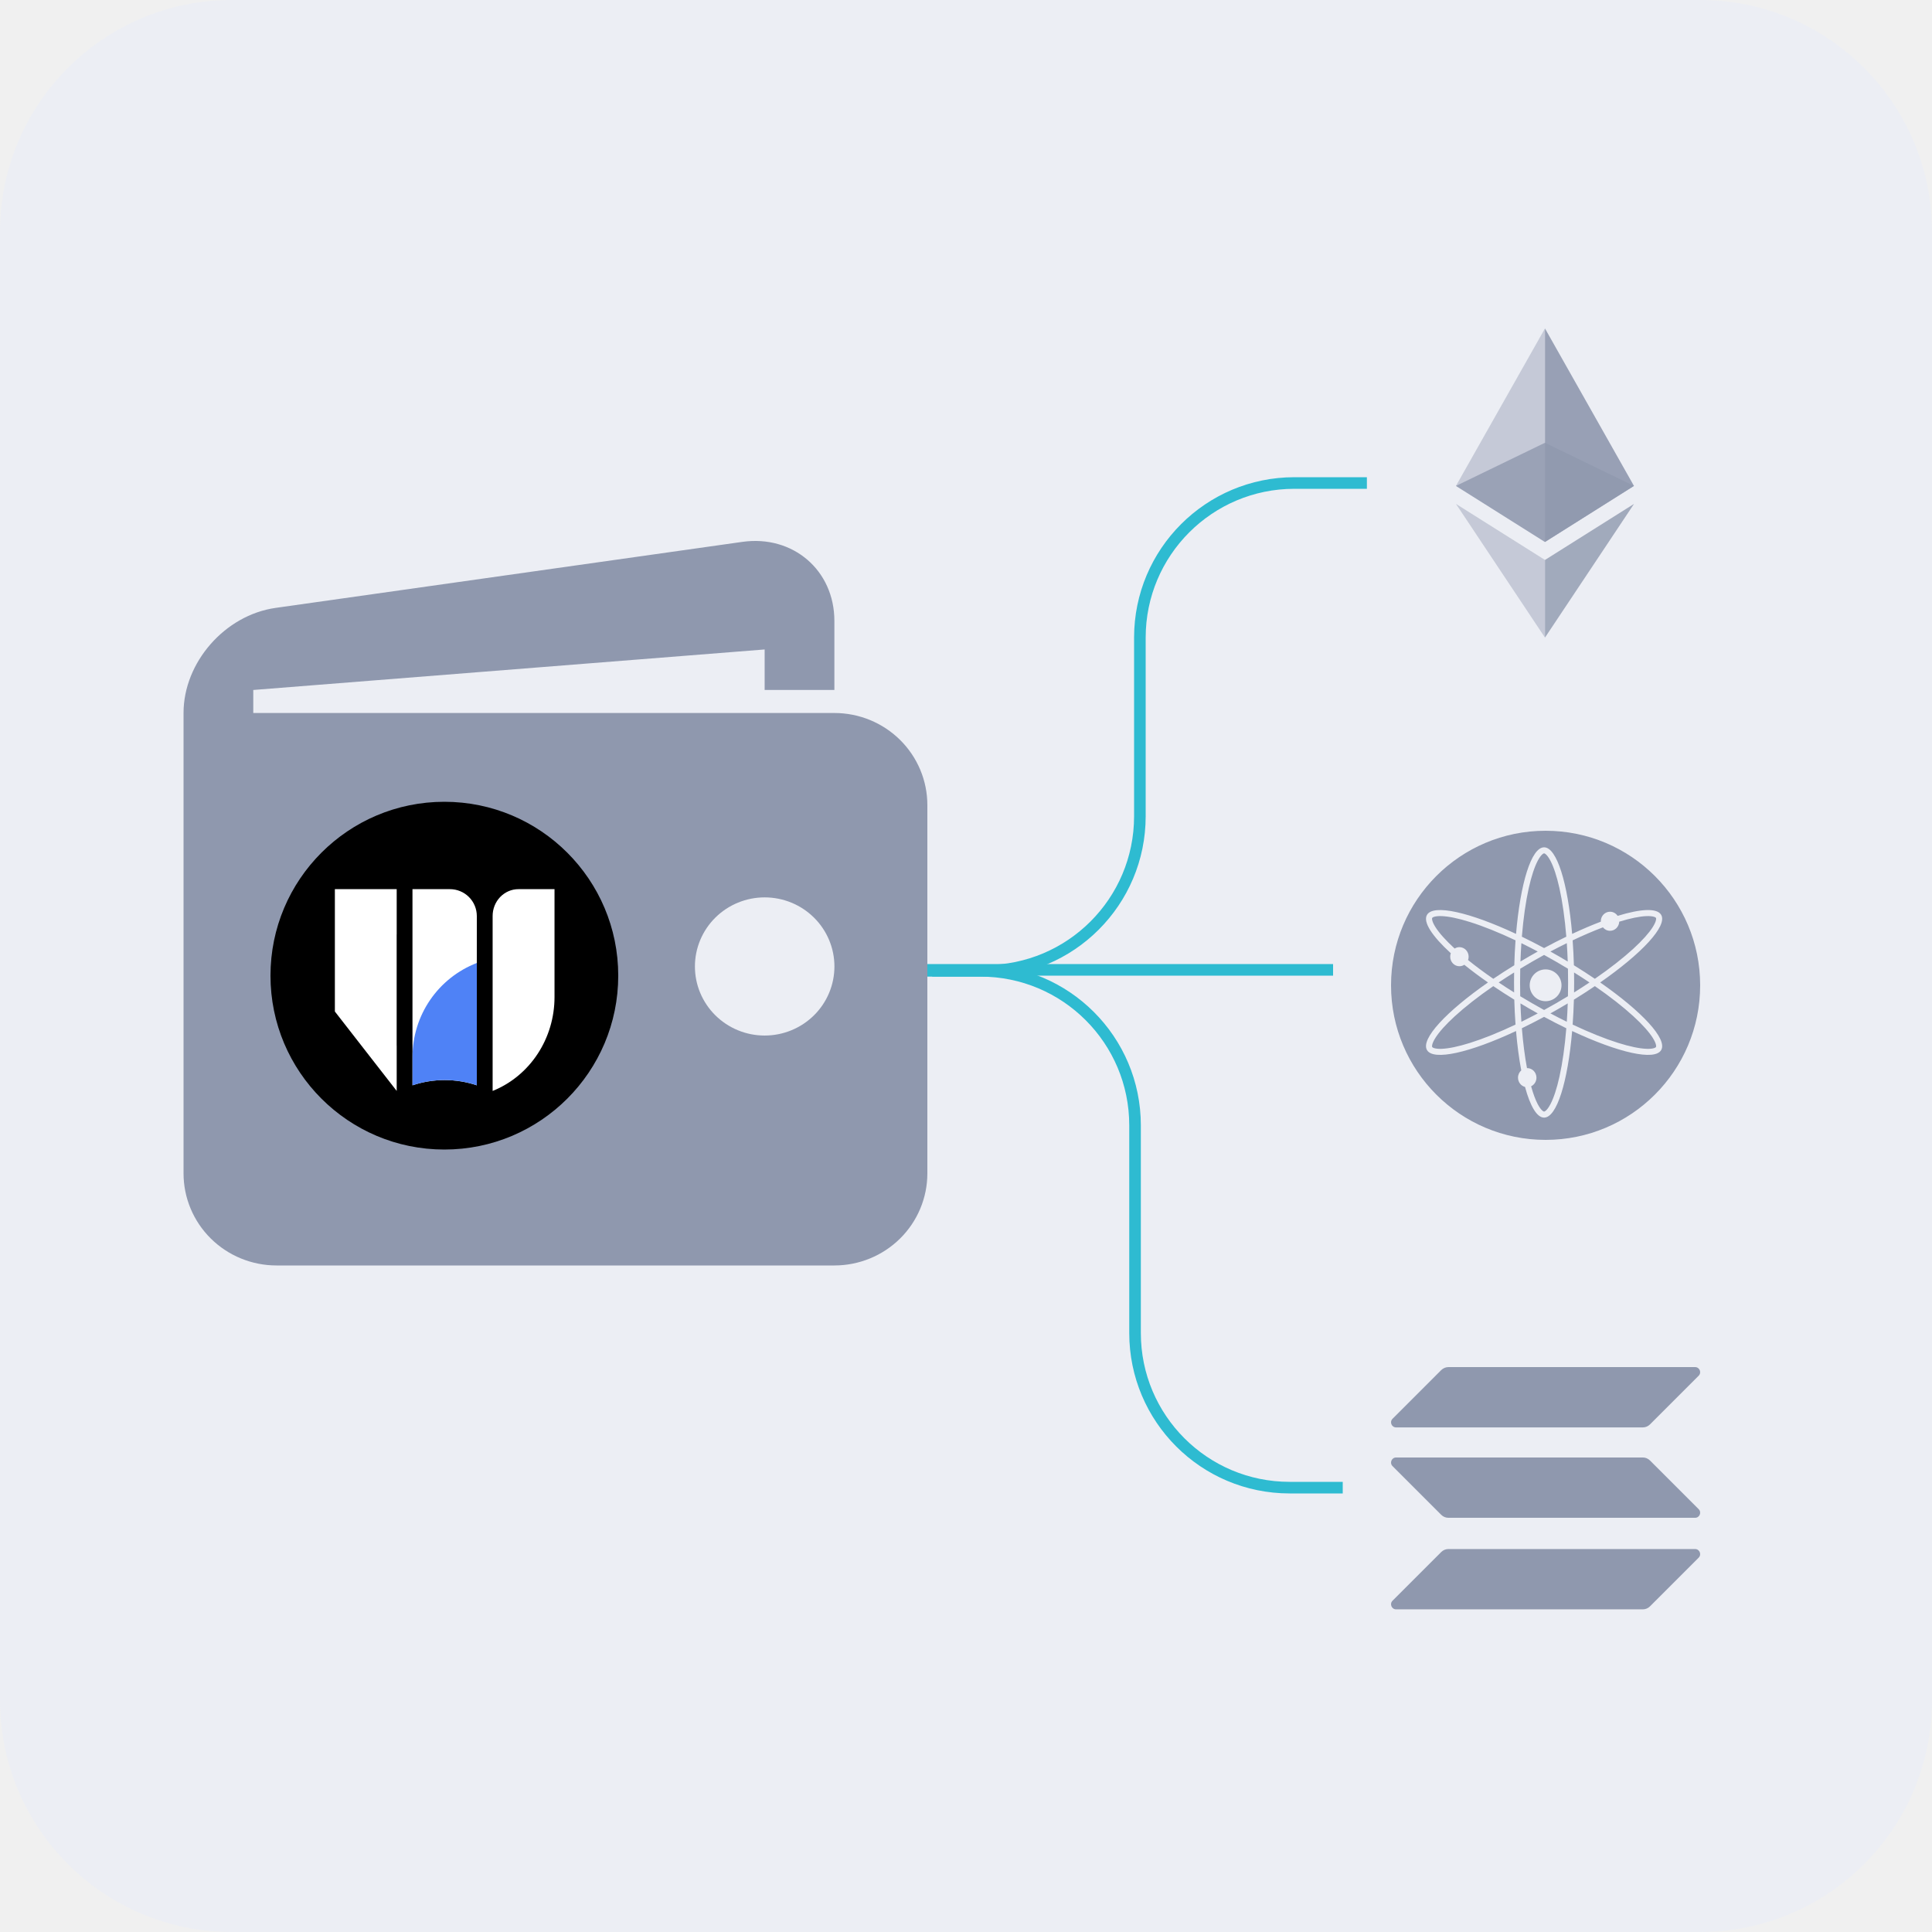
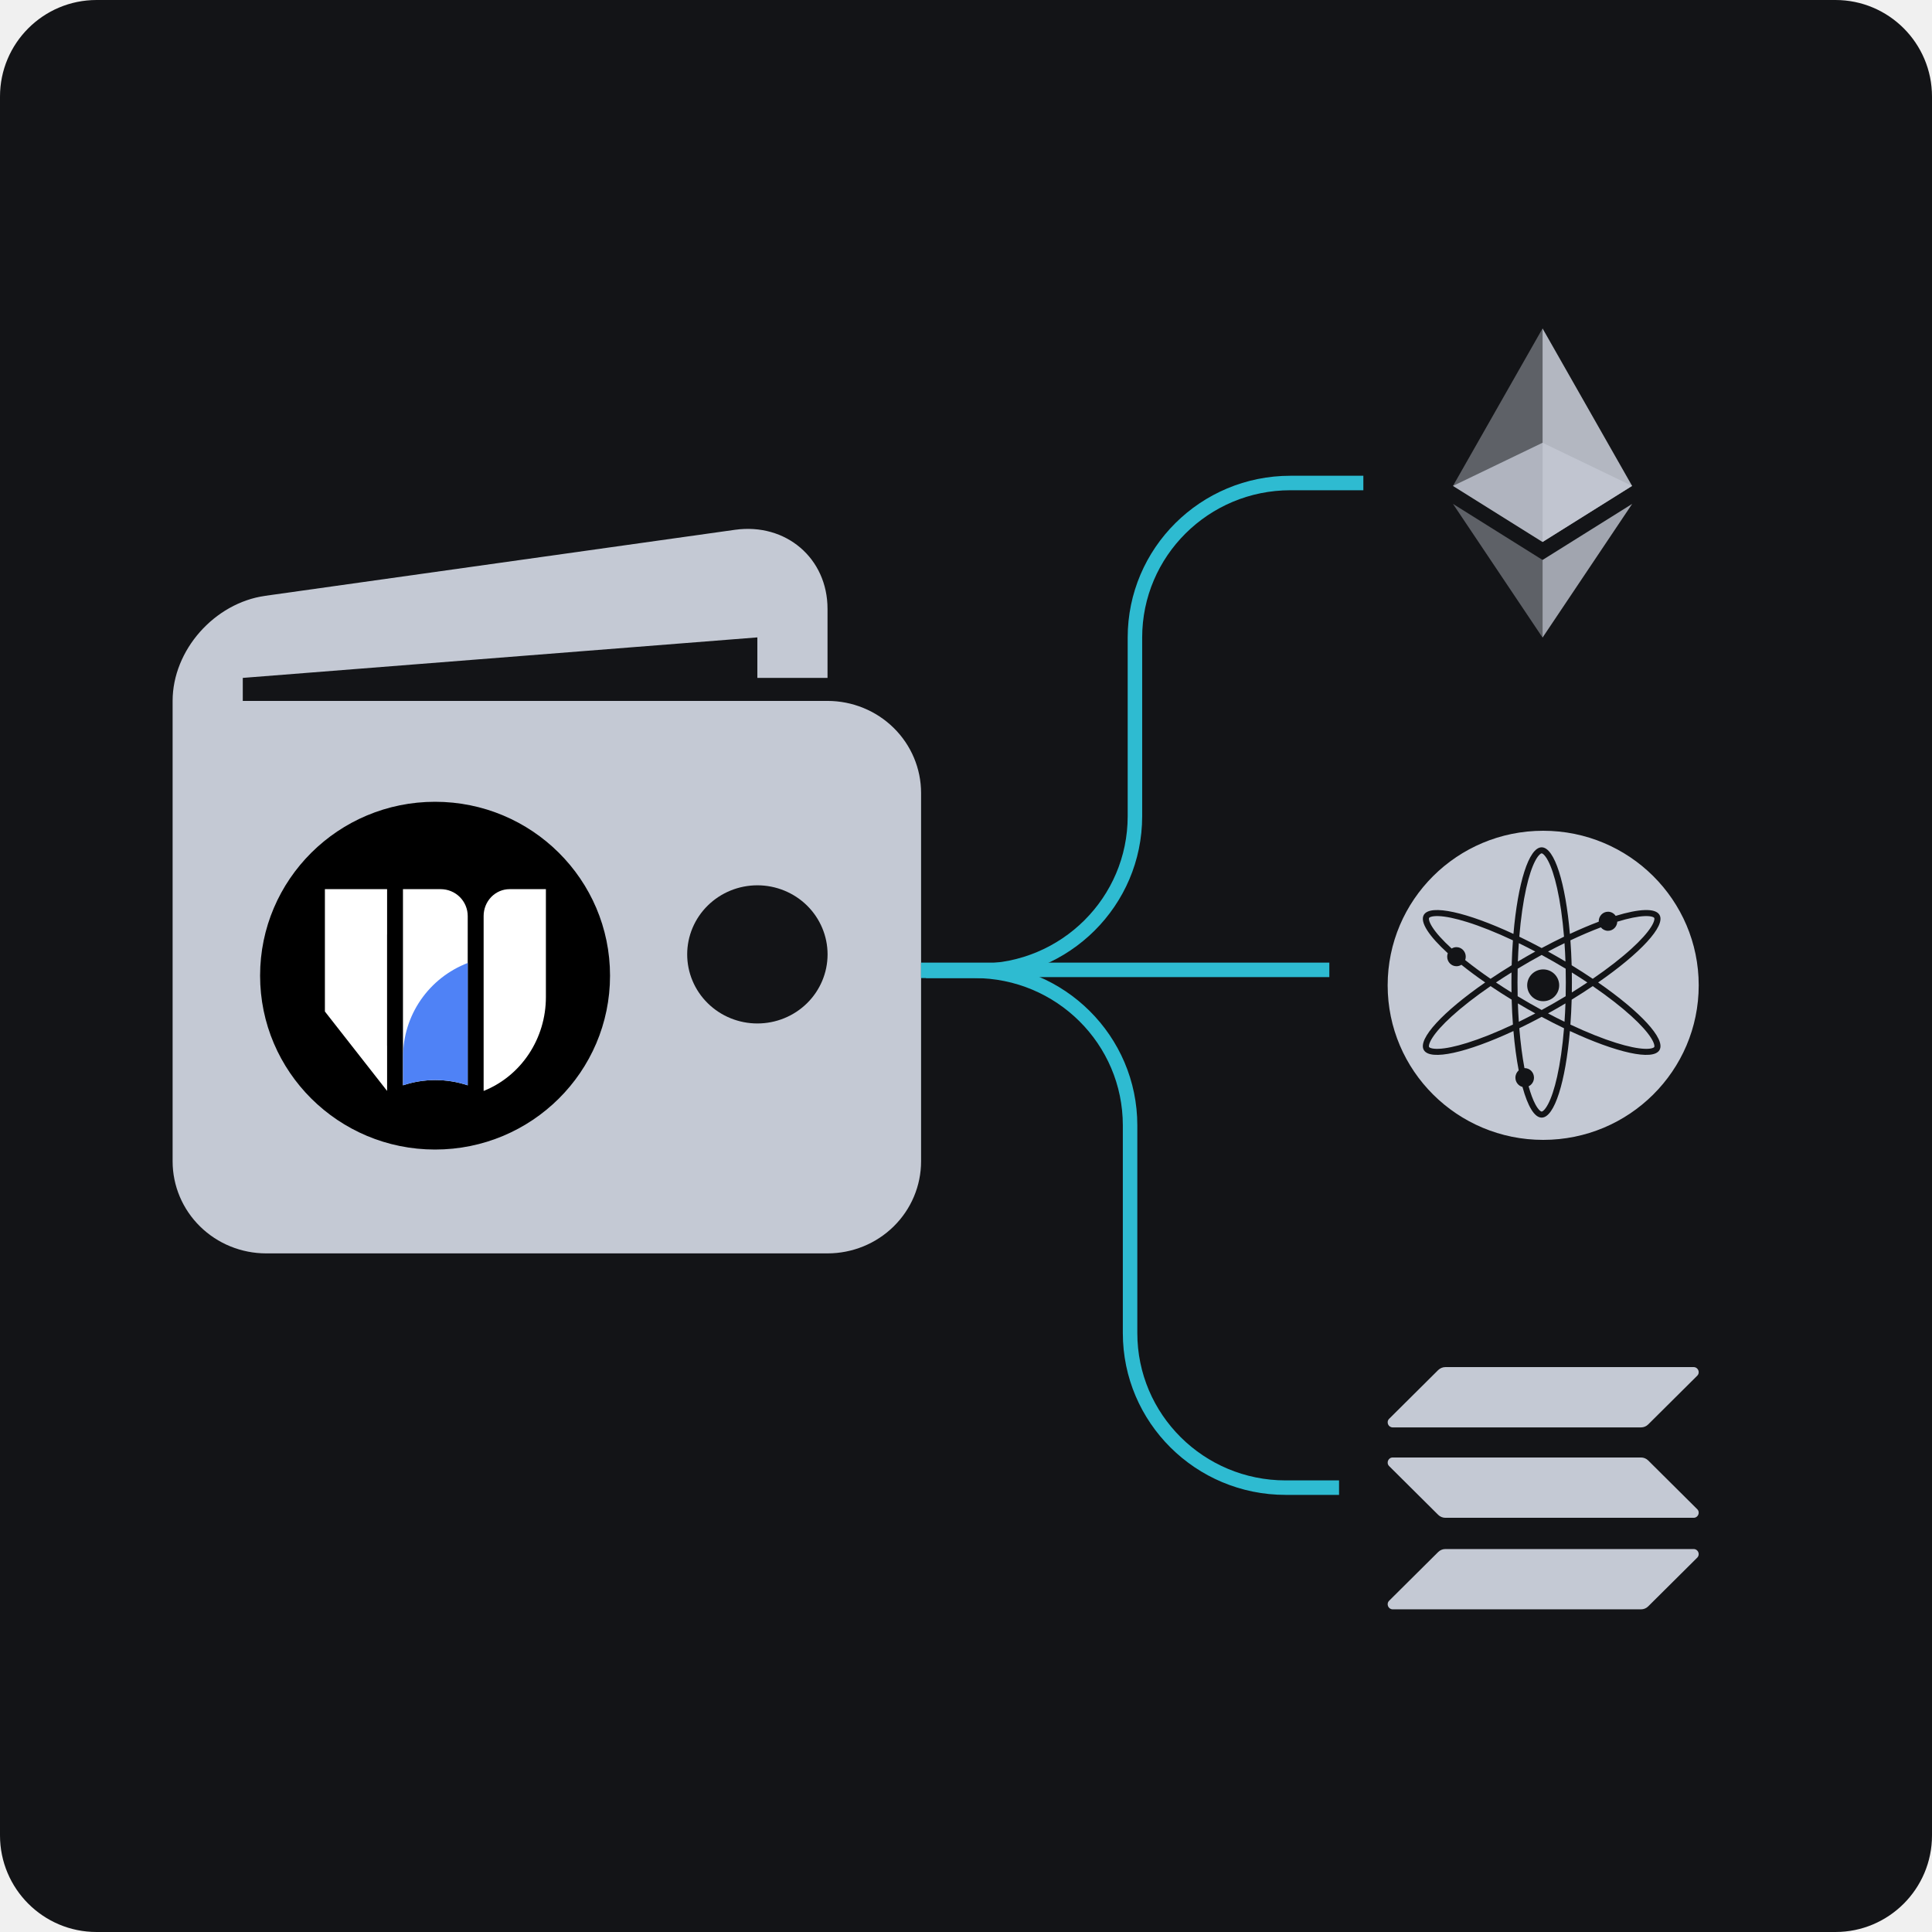
- <svg xmlns="http://www.w3.org/2000/svg" width="200" height="200" viewBox="0 0 200 200" fill="none">
-   <g clip-path="url(#clip0_729_7492)">
-     <path d="M176 0H24C10.745 0 0 10.745 0 24V176C0 189.255 10.745 200 24 200H176C189.255 200 200 189.255 200 176V24C200 10.745 189.255 0 176 0Z" fill="#ECEEF4" />
-     <path d="M86.375 73.809H26.219V71.426L79.156 67.232V71.426H86.375V64.277C86.375 59.035 82.087 55.356 76.851 56.094L28.529 62.929C23.288 63.672 19 68.567 19 73.809V121.468C19 123.996 20.014 126.421 21.819 128.208C23.624 129.996 26.072 131 28.625 131H86.375C88.928 131 91.376 129.996 93.181 128.208C94.986 126.421 96 123.996 96 121.468V83.341C96 80.813 94.986 78.389 93.181 76.601C91.376 74.814 88.928 73.809 86.375 73.809ZM79.156 107.199C78.208 107.199 77.269 107.014 76.393 106.654C75.517 106.294 74.721 105.767 74.051 105.103C73.38 104.439 72.849 103.65 72.486 102.782C72.124 101.915 71.937 100.985 71.938 100.045C71.938 99.106 72.125 98.177 72.488 97.309C72.851 96.442 73.383 95.653 74.054 94.99C74.725 94.326 75.521 93.799 76.397 93.44C77.274 93.081 78.213 92.896 79.161 92.897C81.076 92.897 82.913 93.651 84.266 94.993C85.62 96.334 86.38 98.154 86.38 100.05C86.379 101.947 85.618 103.766 84.263 105.106C82.908 106.447 81.071 107.2 79.156 107.199Z" fill="#8F98AE" />
-     <path d="M46 119C55.941 119 64 110.941 64 101C64 91.059 55.941 83 46 83C36.059 83 28 91.059 28 101C28 110.941 36.059 119 46 119Z" fill="black" />
-     <path d="M49.357 108.247V112.352C47.197 111.629 44.859 111.629 42.699 112.352V92.045H46.578C47.315 92.045 48.023 92.338 48.544 92.859C49.066 93.381 49.36 94.088 49.36 94.826V96.73L49.357 108.247Z" fill="white" />
-     <path d="M49.363 99.693V112.35C47.203 111.626 44.866 111.626 42.705 112.35V109.397C42.705 107.296 43.341 105.245 44.528 103.512C45.715 101.779 47.399 100.446 49.358 99.688L49.363 99.693Z" fill="#4F82F6" />
-     <path d="M53.672 92.045C53.321 92.044 52.973 92.116 52.648 92.255C52.323 92.395 52.028 92.6 51.779 92.858C51.53 93.116 51.333 93.423 51.199 93.761C51.065 94.098 50.996 94.46 50.997 94.826V112.934C52.883 112.176 54.504 110.843 55.647 109.11C56.791 107.377 57.403 105.325 57.403 103.223V92.045H53.672Z" fill="white" />
-     <path d="M41.066 96.73V92.045H34.666V104.712L41.066 112.932V108.247H41.062V96.73H41.066Z" fill="white" />
-     <g opacity="0.8">
-       <path d="M159.935 45.834L150.72 50.302L159.935 56.105L169.147 50.302L159.935 45.834Z" fill="#8F98AE" />
-     </g>
-     <g opacity="0.65">
-       <path opacity="0.65" d="M150.72 50.299L159.935 56.103V34L150.72 50.299Z" fill="#8F98AE" />
-     </g>
-     <g opacity="0.9">
-       <path d="M159.935 34V56.103L169.147 50.299L159.935 34Z" fill="#8F98AE" />
-     </g>
-     <g opacity="0.65">
-       <path opacity="0.65" d="M150.72 52.162L159.935 66.002V57.966L150.72 52.162Z" fill="#8F98AE" />
-     </g>
-     <g opacity="0.8">
-       <path d="M159.936 57.966V66.002L169.154 52.162L159.936 57.966Z" fill="#8F98AE" />
-     </g>
-     <path d="M149.199 160.662C149.392 160.469 149.658 160.356 149.939 160.356H175.475C175.942 160.356 176.175 160.919 175.846 161.249L170.801 166.293C170.608 166.487 170.342 166.599 170.061 166.599H144.525C144.058 166.599 143.825 166.036 144.154 165.706L149.199 160.662Z" fill="#8F98AE" />
-     <path d="M149.199 141.827C149.4 141.634 149.666 141.521 149.939 141.521H175.475C175.942 141.521 176.175 142.085 175.846 142.415L170.801 147.459C170.608 147.652 170.342 147.765 170.061 147.765H144.525C144.058 147.765 143.825 147.202 144.154 146.872L149.199 141.827Z" fill="#8F98AE" />
-     <path d="M170.801 151.184C170.608 150.991 170.342 150.878 170.061 150.878H144.525C144.058 150.878 143.825 151.442 144.154 151.771L149.199 156.816C149.392 157.009 149.658 157.122 149.939 157.122H175.475C175.942 157.122 176.175 156.558 175.846 156.229L170.801 151.184Z" fill="#8F98AE" />
-     <path fill-rule="evenodd" clip-rule="evenodd" d="M160 118C168.837 118 176 110.837 176 102C176 93.163 168.837 86 160 86C151.163 86 144 93.163 144 102C144 110.837 151.163 118 160 118ZM160.047 88.458C159.92 88.341 159.855 88.339 159.844 88.339C159.833 88.339 159.767 88.341 159.64 88.458C159.51 88.578 159.354 88.785 159.186 89.104C158.851 89.741 158.531 90.704 158.254 91.947C157.944 93.345 157.698 95.053 157.543 96.965C158.291 97.327 159.061 97.721 159.843 98.143C160.626 97.72 161.396 97.327 162.144 96.965C161.989 95.053 161.744 93.345 161.433 91.947C161.157 90.704 160.836 89.741 160.501 89.104C160.333 88.785 160.177 88.578 160.047 88.458ZM159.189 98.502C158.614 98.196 158.048 97.907 157.493 97.636C157.451 98.252 157.418 98.886 157.396 99.536C157.689 99.361 157.986 99.186 158.288 99.012C158.589 98.838 158.89 98.668 159.189 98.502ZM156.94 96.677C157.389 91.434 158.519 87.714 159.844 87.714C161.168 87.714 162.299 91.434 162.748 96.677C163.791 96.189 164.788 95.765 165.715 95.412C165.715 95.398 165.714 95.383 165.714 95.369C165.714 94.823 166.142 94.381 166.669 94.381C166.996 94.381 167.285 94.551 167.457 94.81C169.858 94.072 171.546 93.98 171.967 94.709C172.629 95.855 169.971 98.694 165.652 101.704C169.971 104.714 172.629 107.553 171.967 108.699C171.305 109.845 167.516 108.964 162.748 106.731C162.299 111.974 161.168 115.695 159.844 115.695C159.094 115.695 158.407 114.503 157.87 112.518C157.453 112.412 157.143 112.023 157.143 111.559C157.143 111.256 157.274 110.986 157.481 110.805C157.252 109.606 157.068 108.231 156.94 106.731C152.171 108.964 148.382 109.845 147.72 108.699C147.058 107.553 149.716 104.714 154.035 101.704C153.143 101.082 152.321 100.467 151.585 99.873C151.438 99.969 151.264 100.024 151.078 100.024C150.551 100.024 150.124 99.582 150.124 99.036C150.124 98.91 150.147 98.789 150.188 98.678C148.264 96.918 147.289 95.455 147.72 94.709C148.382 93.563 152.171 94.445 156.94 96.677ZM162.8 97.344C163.907 96.819 164.961 96.368 165.934 95.999C166.109 96.217 166.373 96.356 166.669 96.356C167.182 96.356 167.6 95.938 167.623 95.413C168.784 95.055 169.738 94.863 170.434 94.836C170.794 94.821 171.052 94.853 171.221 94.906C171.386 94.957 171.42 95.013 171.426 95.022C171.431 95.031 171.462 95.089 171.424 95.257C171.385 95.43 171.284 95.668 171.091 95.973C170.706 96.581 170.032 97.34 169.093 98.201C168.038 99.168 166.68 100.235 165.1 101.325C164.413 100.859 163.687 100.39 162.93 99.924C162.904 99.035 162.861 98.172 162.8 97.344ZM159.186 114.304C158.947 113.849 158.715 113.226 158.501 112.454C158.827 112.297 159.053 111.955 159.053 111.559C159.053 111.013 158.625 110.571 158.098 110.571C158.093 110.571 158.088 110.571 158.083 110.571C158.08 110.571 158.076 110.571 158.073 110.571C157.848 109.361 157.667 107.967 157.543 106.443C158.291 106.081 159.061 105.688 159.843 105.265C160.626 105.688 161.396 106.082 162.144 106.444C161.989 108.356 161.744 110.064 161.433 111.461C161.157 112.704 160.836 113.667 160.501 114.304C160.333 114.623 160.177 114.83 160.047 114.95C159.92 115.067 159.855 115.069 159.844 115.069C159.833 115.069 159.767 115.067 159.64 114.95C159.51 114.83 159.354 114.623 159.186 114.304ZM154.586 101.325C153.627 100.663 152.75 100.01 151.973 99.383C152.012 99.275 152.033 99.158 152.033 99.036C152.033 98.491 151.606 98.049 151.078 98.049C150.897 98.049 150.728 98.101 150.583 98.192C149.65 97.335 148.979 96.579 148.596 95.973C148.403 95.668 148.302 95.43 148.263 95.257C148.225 95.089 148.256 95.031 148.261 95.022C148.267 95.013 148.301 94.957 148.466 94.906C148.635 94.853 148.892 94.821 149.253 94.836C149.973 94.864 150.968 95.068 152.183 95.451C153.549 95.88 155.152 96.522 156.887 97.344C156.826 98.172 156.783 99.035 156.758 99.924C156 100.39 155.274 100.859 154.586 101.325ZM154.586 102.083C153.007 103.173 151.649 104.24 150.593 105.208C149.655 106.068 148.98 106.827 148.596 107.436C148.403 107.741 148.302 107.979 148.263 108.152C148.225 108.32 148.256 108.377 148.261 108.387C148.267 108.396 148.301 108.451 148.466 108.503C148.635 108.556 148.892 108.587 149.253 108.573C149.973 108.544 150.968 108.34 152.183 107.958C153.549 107.528 155.152 106.886 156.887 106.064C156.826 105.236 156.783 104.373 156.758 103.485C156 103.019 155.274 102.55 154.586 102.083ZM156.741 102.739C156.189 102.394 155.655 102.048 155.143 101.704C155.655 101.36 156.189 101.014 156.741 100.67C156.736 101.011 156.733 101.356 156.733 101.704C156.733 102.052 156.736 102.397 156.741 102.739ZM157.374 103.129C157.364 102.661 157.358 102.186 157.358 101.704C157.358 101.223 157.364 100.748 157.374 100.28C157.774 100.036 158.184 99.794 158.6 99.553C159.018 99.313 159.432 99.08 159.843 98.855C160.254 99.08 160.669 99.313 161.086 99.553C161.503 99.794 161.913 100.037 162.313 100.28C162.324 100.748 162.329 101.223 162.329 101.704C162.329 102.185 162.324 102.661 162.313 103.129C161.913 103.372 161.503 103.614 161.086 103.855C160.669 104.096 160.254 104.329 159.843 104.554C159.432 104.329 159.018 104.096 158.601 103.855C158.184 103.614 157.774 103.372 157.374 103.129ZM157.396 103.872C157.418 104.522 157.451 105.157 157.493 105.772C158.048 105.501 158.614 105.212 159.189 104.907C158.89 104.741 158.589 104.571 158.288 104.397C157.986 104.223 157.689 104.048 157.396 103.872ZM162.8 106.065C164.535 106.887 166.138 107.528 167.504 107.958C168.719 108.34 169.714 108.544 170.434 108.573C170.794 108.587 171.052 108.556 171.221 108.503C171.386 108.451 171.42 108.396 171.426 108.387C171.431 108.377 171.462 108.32 171.424 108.152C171.385 107.979 171.284 107.741 171.091 107.436C170.706 106.827 170.032 106.068 169.093 105.208C168.038 104.24 166.68 103.173 165.1 102.083C164.413 102.55 163.687 103.019 162.93 103.485C162.904 104.373 162.861 105.236 162.8 106.065ZM162.946 100.67C163.498 101.014 164.032 101.36 164.544 101.704C164.032 102.048 163.498 102.394 162.946 102.739C162.952 102.397 162.954 102.052 162.954 101.704C162.954 101.356 162.952 101.011 162.946 100.67ZM162.292 99.537C162.269 98.886 162.236 98.252 162.194 97.636C161.639 97.907 161.073 98.196 160.498 98.502C160.797 98.668 161.097 98.838 161.399 99.012C161.701 99.186 161.998 99.361 162.292 99.537ZM162.194 105.773C161.639 105.501 161.073 105.212 160.498 104.907C160.797 104.741 161.097 104.571 161.399 104.397C161.701 104.223 161.998 104.048 162.292 103.872C162.269 104.522 162.236 105.157 162.194 105.773ZM161.646 101.998C161.646 102.907 160.909 103.644 160 103.644C159.091 103.644 158.354 102.907 158.354 101.998C158.354 101.089 159.091 100.352 160 100.352C160.909 100.352 161.646 101.089 161.646 101.998Z" fill="#8F98AE" />
-     <path d="M96 100.4H138" stroke="#2EBBD1" stroke-width="1.2" />
-     <path d="M141.5 50H134C125.163 50 118 57.163 118 66V84.5C118 93.337 110.837 100.5 102 100.5H96.5" stroke="#2EBBD1" stroke-width="1.2" />
-     <path d="M139 154H133.5C124.663 154 117.5 146.837 117.5 138V116.5C117.5 107.663 110.337 100.5 101.5 100.5H96" stroke="#2EBBD1" stroke-width="1.2" />
+ <svg xmlns="http://www.w3.org/2000/svg" width="160" height="160" viewBox="0 0 160 160" fill="none">
+   <rect width="160" height="160" rx="8" fill="#131417" />
+   <path d="M68.532 58.047H20.106V56.141L62.721 52.786V56.141H68.532V50.422C68.532 46.228 65.08 43.285 60.865 43.876L21.966 49.343C17.747 49.938 14.295 53.853 14.295 58.047V96.174C14.295 98.197 15.111 100.137 16.564 101.566C18.017 102.997 19.988 103.8 22.043 103.8H68.532C70.587 103.8 72.558 102.997 74.011 101.566C75.464 100.137 76.28 98.197 76.28 96.174V65.673C76.28 63.65 75.464 61.711 74.011 60.281C72.558 58.851 70.587 58.047 68.532 58.047ZM62.721 84.759C61.958 84.759 61.202 84.611 60.496 84.323C59.791 84.035 59.151 83.614 58.611 83.082C58.071 82.551 57.643 81.92 57.352 81.226C57.059 80.532 56.91 79.788 56.91 79.036C56.91 78.285 57.061 77.541 57.353 76.847C57.645 76.153 58.074 75.523 58.614 74.992C59.154 74.461 59.795 74.039 60.5 73.752C61.205 73.465 61.961 73.317 62.725 73.317C64.266 73.318 65.745 73.921 66.835 74.994C67.924 76.067 68.536 77.523 68.536 79.04C68.535 80.558 67.922 82.013 66.832 83.085C65.741 84.158 64.263 84.76 62.721 84.759Z" fill="#C4C9D4" />
+   <path d="M36.03 95.2C44.033 95.2 50.52 88.753 50.52 80.8C50.52 72.847 44.033 66.4 36.03 66.4C28.027 66.4 21.54 72.847 21.54 80.8C21.54 88.753 28.027 95.2 36.03 95.2Z" fill="black" />
+   <path d="M38.732 86.597V89.882C36.993 89.303 35.112 89.303 33.372 89.882V73.636H36.495C37.089 73.636 37.658 73.87 38.078 74.287C38.498 74.704 38.734 75.27 38.735 75.86V77.384L38.732 86.597Z" fill="white" />
+   <path d="M38.737 79.755V89.88C36.998 89.301 35.117 89.301 33.378 89.88V87.518C33.378 85.837 33.889 84.196 34.845 82.81C35.801 81.423 37.156 80.357 38.733 79.75L38.737 79.755Z" fill="#4F82F6" />
+   <path d="M42.206 73.636C41.923 73.635 41.643 73.693 41.381 73.804C41.12 73.916 40.882 74.08 40.682 74.286C40.482 74.493 40.323 74.738 40.215 75.008C40.107 75.279 40.052 75.568 40.052 75.86V90.347C41.571 89.741 42.876 88.674 43.796 87.288C44.717 85.901 45.209 84.26 45.209 82.578V73.636H42.206Z" fill="white" />
+   <path d="M32.058 77.384V73.636H26.907V83.769L32.058 90.346V86.597H32.055V77.384H32.058Z" fill="white" />
+   <g opacity="0.8">
+     <path d="M127.748 36.667L120.33 40.241L127.748 44.884L135.163 40.241L127.748 36.667Z" fill="#C4C9D4" />
  </g>
-   <defs>
-     <clipPath id="clip0_729_7492">
-       <rect width="200" height="200" fill="white" />
-     </clipPath>
-   </defs>
+   <g opacity="0.65">
+     <path opacity="0.65" d="M120.33 40.239L127.748 44.882V27.2L120.33 40.239Z" fill="#C4C9D4" />
+   </g>
+   <g opacity="0.9">
+     <path d="M127.748 27.2V44.882L135.163 40.239L127.748 27.2Z" fill="#C4C9D4" />
+   </g>
+   <g opacity="0.65">
+     <path opacity="0.65" d="M120.33 41.73L127.748 52.801V46.373L120.33 41.73Z" fill="#C4C9D4" />
+   </g>
+   <g opacity="0.8">
+     <path d="M127.748 46.373V52.801L135.169 41.73L127.748 46.373Z" fill="#C4C9D4" />
+   </g>
+   <path d="M119.105 128.53C119.261 128.375 119.475 128.285 119.701 128.285H140.257C140.633 128.285 140.821 128.735 140.556 128.999L136.495 133.034C136.339 133.19 136.125 133.279 135.899 133.279H115.343C114.967 133.279 114.779 132.829 115.044 132.565L119.105 128.53Z" fill="#C4C9D4" />
+   <path d="M119.105 113.462C119.267 113.307 119.481 113.217 119.701 113.217H140.257C140.633 113.217 140.821 113.668 140.556 113.932L136.495 117.967C136.339 118.122 136.125 118.212 135.899 118.212H115.343C114.967 118.212 114.779 117.762 115.044 117.498L119.105 113.462Z" fill="#C4C9D4" />
+   <path d="M136.495 120.947C136.339 120.793 136.125 120.702 135.899 120.702H115.343C114.967 120.702 114.779 121.154 115.044 121.417L119.105 125.453C119.261 125.607 119.475 125.698 119.701 125.698H140.257C140.633 125.698 140.821 125.246 140.556 124.983L136.495 120.947Z" fill="#C4C9D4" />
+   <path fill-rule="evenodd" clip-rule="evenodd" d="M127.8 94.4C134.914 94.4 140.68 88.67 140.68 81.6C140.68 74.531 134.914 68.8 127.8 68.8C120.686 68.8 114.92 74.531 114.92 81.6C114.92 88.67 120.686 94.4 127.8 94.4ZM127.838 70.766C127.736 70.673 127.683 70.671 127.674 70.671C127.666 70.671 127.612 70.673 127.51 70.766C127.406 70.862 127.28 71.028 127.145 71.283C126.875 71.793 126.617 72.564 126.394 73.558C126.145 74.676 125.947 76.042 125.822 77.572C126.424 77.862 127.044 78.176 127.674 78.514C128.304 78.176 128.924 77.862 129.526 77.572C129.401 76.042 129.204 74.676 128.954 73.558C128.731 72.564 128.473 71.793 128.203 71.283C128.068 71.028 127.942 70.862 127.838 70.766ZM127.147 78.802C126.684 78.557 126.229 78.326 125.782 78.109C125.748 78.601 125.721 79.109 125.704 79.629C125.94 79.489 126.179 79.349 126.422 79.21C126.664 79.07 126.906 78.934 127.147 78.802ZM125.337 77.342C125.698 73.147 126.608 70.171 127.674 70.171C128.74 70.171 129.651 73.147 130.012 77.342C130.852 76.951 131.654 76.612 132.401 76.33C132.401 76.318 132.4 76.307 132.4 76.295C132.4 75.859 132.744 75.505 133.169 75.505C133.432 75.505 133.664 75.641 133.803 75.848C135.736 75.257 137.095 75.184 137.433 75.767C137.966 76.684 135.827 78.955 132.35 81.363C135.827 83.771 137.966 86.042 137.433 86.959C136.901 87.876 133.85 87.171 130.012 85.385C129.651 89.579 128.74 92.556 127.674 92.556C127.071 92.556 126.518 91.602 126.085 90.014C125.75 89.93 125.5 89.618 125.5 89.247C125.5 89.005 125.606 88.789 125.772 88.644C125.588 87.685 125.44 86.585 125.337 85.385C121.498 87.171 118.447 87.876 117.915 86.959C117.382 86.042 119.521 83.771 122.998 81.363C122.28 80.866 121.618 80.374 121.026 79.899C120.908 79.975 120.768 80.019 120.618 80.019C120.194 80.019 119.85 79.665 119.85 79.229C119.85 79.128 119.868 79.031 119.901 78.942C118.353 77.534 117.568 76.364 117.915 75.767C118.447 74.85 121.498 75.556 125.337 77.342ZM130.054 77.875C130.945 77.455 131.794 77.094 132.577 76.799C132.718 76.974 132.93 77.085 133.169 77.085C133.581 77.085 133.918 76.751 133.936 76.331C134.871 76.044 135.639 75.891 136.199 75.868C136.489 75.857 136.697 75.882 136.833 75.924C136.966 75.966 136.993 76.01 136.998 76.018C137.002 76.025 137.027 76.071 136.996 76.206C136.965 76.344 136.884 76.534 136.728 76.778C136.418 77.265 135.876 77.872 135.12 78.561C134.271 79.335 133.177 80.188 131.905 81.06C131.352 80.687 130.768 80.312 130.159 79.939C130.138 79.228 130.103 78.538 130.054 77.875ZM127.145 91.443C126.952 91.079 126.766 90.581 126.593 89.963C126.856 89.838 127.038 89.564 127.038 89.247C127.038 88.81 126.693 88.457 126.269 88.457C126.265 88.457 126.261 88.457 126.257 88.457C126.254 88.457 126.251 88.457 126.249 88.457C126.068 87.489 125.922 86.374 125.822 85.154C126.424 84.865 127.044 84.55 127.674 84.212C128.304 84.55 128.924 84.866 129.526 85.155C129.401 86.685 129.204 88.051 128.954 89.169C128.731 90.163 128.473 90.934 128.203 91.443C128.068 91.698 127.942 91.864 127.838 91.96C127.736 92.054 127.683 92.055 127.674 92.055C127.666 92.055 127.612 92.054 127.51 91.96C127.406 91.864 127.28 91.698 127.145 91.443ZM123.442 81.06C122.67 80.53 121.964 80.008 121.338 79.506C121.37 79.42 121.387 79.326 121.387 79.229C121.387 78.793 121.043 78.439 120.618 78.439C120.472 78.439 120.336 78.481 120.219 78.553C119.468 77.868 118.928 77.263 118.62 76.778C118.464 76.534 118.383 76.344 118.352 76.206C118.321 76.071 118.346 76.025 118.35 76.018C118.355 76.01 118.382 75.966 118.515 75.924C118.651 75.882 118.858 75.857 119.149 75.868C119.728 75.891 120.529 76.055 121.507 76.361C122.607 76.704 123.897 77.218 125.294 77.875C125.245 78.538 125.21 79.228 125.19 79.939C124.58 80.312 123.996 80.687 123.442 81.06ZM123.442 81.666C122.171 82.538 121.077 83.392 120.227 84.166C119.472 84.854 118.929 85.462 118.62 85.949C118.464 86.193 118.383 86.383 118.352 86.522C118.321 86.656 118.346 86.702 118.35 86.71C118.355 86.717 118.382 86.761 118.515 86.802C118.651 86.845 118.858 86.87 119.149 86.858C119.728 86.835 120.529 86.672 121.507 86.366C122.607 86.022 123.897 85.509 125.294 84.851C125.245 84.189 125.21 83.498 125.19 82.788C124.58 82.415 123.996 82.04 123.442 81.666ZM125.176 82.191C124.732 81.915 124.302 81.638 123.89 81.363C124.302 81.088 124.732 80.811 125.176 80.536C125.172 80.809 125.17 81.085 125.17 81.363C125.17 81.642 125.172 81.918 125.176 82.191ZM125.686 82.503C125.678 82.129 125.673 81.749 125.673 81.363C125.673 80.978 125.678 80.598 125.686 80.224C126.008 80.029 126.338 79.835 126.673 79.643C127.009 79.45 127.343 79.264 127.674 79.084C128.004 79.264 128.339 79.45 128.674 79.643C129.01 79.835 129.34 80.03 129.662 80.224C129.671 80.598 129.675 80.978 129.675 81.363C129.675 81.748 129.671 82.129 129.662 82.503C129.34 82.698 129.01 82.891 128.674 83.084C128.339 83.277 128.004 83.463 127.674 83.643C127.343 83.463 127.009 83.277 126.674 83.084C126.338 82.891 126.008 82.698 125.686 82.503ZM125.704 83.098C125.721 83.618 125.748 84.126 125.782 84.618C126.229 84.401 126.684 84.17 127.147 83.926C126.906 83.793 126.664 83.657 126.422 83.518C126.179 83.379 125.94 83.239 125.704 83.098ZM130.054 84.852C131.451 85.51 132.741 86.022 133.841 86.366C134.819 86.672 135.62 86.835 136.199 86.858C136.489 86.87 136.697 86.845 136.833 86.802C136.966 86.761 136.993 86.717 136.998 86.71C137.002 86.702 137.027 86.656 136.996 86.522C136.965 86.383 136.884 86.193 136.728 85.949C136.418 85.462 135.876 84.854 135.12 84.166C134.271 83.392 133.177 82.538 131.905 81.666C131.352 82.04 130.768 82.415 130.159 82.788C130.138 83.498 130.103 84.189 130.054 84.852ZM130.172 80.536C130.616 80.811 131.046 81.088 131.458 81.363C131.046 81.638 130.616 81.915 130.172 82.191C130.176 81.918 130.178 81.642 130.178 81.363C130.178 81.085 130.176 80.809 130.172 80.536ZM129.645 79.629C129.627 79.109 129.6 78.601 129.566 78.109C129.119 78.326 128.664 78.557 128.201 78.802C128.442 78.934 128.683 79.07 128.926 79.21C129.169 79.349 129.408 79.489 129.645 79.629ZM129.566 84.618C129.119 84.401 128.664 84.17 128.201 83.926C128.442 83.793 128.683 83.657 128.926 83.518C129.169 83.379 129.408 83.239 129.645 83.098C129.627 83.618 129.6 84.126 129.566 84.618ZM129.125 81.598C129.125 82.326 128.532 82.915 127.8 82.915C127.068 82.915 126.475 82.326 126.475 81.598C126.475 80.871 127.068 80.282 127.8 80.282C128.532 80.282 129.125 80.871 129.125 81.598Z" fill="#C4C9D4" />
+   <path d="M76.28 80.32H110.09" stroke="#2EBBD1" stroke-width="1.2" />
+   <path d="M112.907 40H106.87C99.756 40 93.99 45.731 93.99 52.8V67.6C93.99 74.669 88.224 80.4 81.11 80.4H76.683" stroke="#2EBBD1" stroke-width="1.2" />
+   <path d="M110.895 123.2H106.468C99.354 123.2 93.588 117.47 93.588 110.4V93.2C93.588 86.13 87.821 80.4 80.707 80.4H76.28" stroke="#2EBBD1" stroke-width="1.2" />
</svg>
